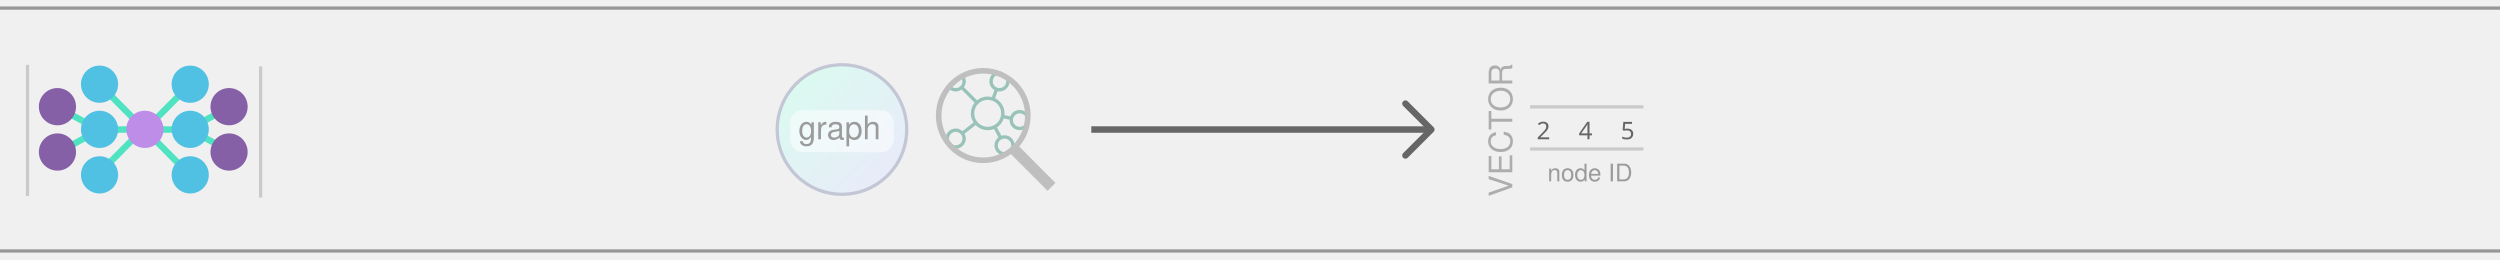
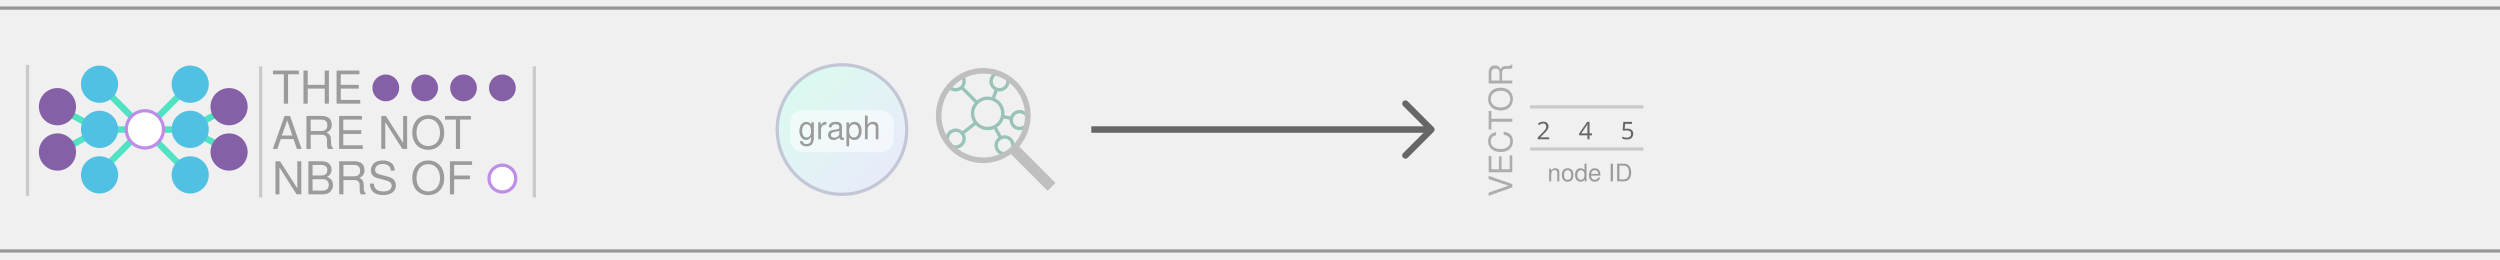
<svg xmlns="http://www.w3.org/2000/svg" xmlns:xlink="http://www.w3.org/1999/xlink" width="772px" height="80px" viewBox="0 0 772 80" version="1.1">
  <defs>
    <rect id="path-1" x="-6" y="2" width="784" height="76" />
    <mask id="mask-2" maskContentUnits="userSpaceOnUse" maskUnits="objectBoundingBox" x="0" y="0" width="784" height="76" fill="white">
      <use xlink:href="#path-1" />
    </mask>
    <linearGradient x1="14.999%" y1="13.838%" x2="87.396%" y2="88.282%" id="linearGradient-3">
      <stop stop-color="#DBFAF0" offset="0%" />
      <stop stop-color="#E8EBF9" offset="97.322%" />
      <stop stop-color="#E8EAF9" offset="100%" />
    </linearGradient>
  </defs>
  <g id="Graph-Functions---inspection" stroke="none" stroke-width="1" fill="none" fill-rule="evenodd">
    <use id="Rectangle" stroke="#979797" mask="url(#mask-2)" stroke-width="2" xlink:href="#path-1" />
    <g id="Group-5-Copy-15" transform="translate(457, 21)">
      <text id="ID-Copy-7" font-family="HelveticaNeue-Light, Helvetica Neue" font-size="7.5" font-weight="300" fill="#9B9B9B">
        <tspan x="20.859" y="35">node ID</tspan>
      </text>
      <g id="Group-5-Copy-2" transform="translate(14, 15)" font-size="7.5" font-family="Menlo-Regular, Menlo" fill="#666666" font-weight="normal">
        <text id="ID-Copy-2">
          <tspan x="3.481" y="7">2</tspan>
        </text>
        <text id="ID-Copy-4">
          <tspan x="16.481" y="7">4</tspan>
        </text>
        <text id="ID-Copy-5">
          <tspan x="29.481" y="7">5</tspan>
        </text>
      </g>
      <text id="VECTOR-Copy-2" transform="translate(6, 20.5) rotate(-90) translate(-6, -20.5) " font-family="HelveticaNeue-Light, Helvetica Neue" font-size="10" font-weight="300" fill="#ADADAD">
        <tspan x="-13.27" y="24.5">VECTOR</tspan>
      </text>
      <path d="M50,12 L16,12" id="Line-Copy-2" stroke="#CACACA" stroke-linecap="square" />
      <path d="M50,25 L16,25" id="Line-Copy-12" stroke="#CACACA" stroke-linecap="square" />
    </g>
    <g id="graph-object" transform="translate(240, 20)">
      <ellipse id="graph-shape" stroke="#C2C6D5" stroke-width="1" fill="url(#linearGradient-3)" fill-rule="evenodd" cx="20" cy="20" rx="20" ry="20" />
      <rect id="graph-text-box" fill-opacity="0.528" fill="#FFFFFF" fill-rule="evenodd" x="4" y="14" width="32" height="13" rx="4" />
      <text id="graph-text" font-family="Helvetica-Light, Helvetica" font-size="10" font-weight="300" fill="#9B9B9B">
        <tspan x="6.5" y="23">graph</tspan>
      </text>
    </g>
    <g id="invert_selection" transform="translate(337, 30)" stroke="#666666">
      <g id="Wireframe-Line-01">
        <g>
          <polyline id="arrowhead" stroke-width="2" stroke-linecap="round" stroke-linejoin="round" points="97 2 105 10 97 18" />
          <path d="M104,10 L0,10" id="Line" stroke-width="2" />
        </g>
      </g>
    </g>
    <g id="small_icon__get_non_nbrs" transform="translate(7, 20)">
      <path d="M22.88,34.269 L37,20" id="small_icon_edge-copy-47" stroke="#50E3C2" stroke-width="2" stroke-linecap="square" />
      <path d="M11,27 L24,20" id="small_icon_edge-copy-46" stroke="#50E3C2" stroke-width="2" stroke-linecap="square" />
      <path d="M51,20 L64,13" id="small_icon_edge-copy-45" stroke="#50E3C2" stroke-width="2" stroke-linecap="square" />
      <path d="M10,20 L23,13" id="small_icon_edge-copy-44" stroke="#50E3C2" stroke-width="2" stroke-linecap="square" transform="translate(16.7389, 16.69301) scale(-1, 1) translate(-16.7389, -16.69301) " />
      <path d="M51,27 L64,20" id="small_icon_edge-copy-43" stroke="#50E3C2" stroke-width="2" stroke-linecap="square" transform="translate(57.7389, 23.69301) scale(-1, 1) translate(-57.7389, -23.69301) " />
      <path d="M27.5,20 L32.978,20" id="small_icon_edge-copy-39" stroke="#50E3C2" stroke-width="2" stroke-linecap="square" transform="translate(30.2389, 20.19301) scale(-1, 1) translate(-30.2389, -20.19301) " />
      <path d="M42.5,20 L47.978,20" id="small_icon_edge-copy-52" stroke="#50E3C2" stroke-width="2" stroke-linecap="square" transform="translate(45.2389, 20.19301) scale(-1, 1) translate(-45.2389, -20.19301) " />
      <path d="M37.88,20.019 L52,5.75" id="small_icon_edge-copy-35" stroke="#50E3C2" stroke-width="2" stroke-linecap="square" />
      <path d="M22.88,20.019 L37,5.75" id="small_icon_edge-copy-33" stroke="#50E3C2" stroke-width="2" stroke-linecap="square" transform="translate(30.2389, 12.94301) scale(-1, 1) translate(-30.2389, -12.94301) " />
      <path d="M36.88,34.019 L51,19.75" id="small_icon_edge-copy-31" stroke="#50E3C2" stroke-width="2" stroke-linecap="square" transform="translate(44.2389, 26.94301) scale(-1, 1) translate(-44.2389, -26.94301) " />
      <ellipse id="small_icon__node-copy-52" fill="#8660A7" cx="10.739" cy="12.943" rx="5.739" ry="5.75" />
      <ellipse id="small_icon__node-copy-51" fill="#8660A7" cx="10.739" cy="26.943" rx="5.739" ry="5.75" />
      <ellipse id="small_icon__node-copy-50" fill="#50C1E3" cx="23.739" cy="19.943" rx="5.739" ry="5.75" />
      <ellipse id="small_icon__node-copy-49" fill="#50C1E3" cx="23.739" cy="6" rx="5.739" ry="5.75" />
      <ellipse id="small_icon__node-copy-48" fill="#50C1E3" cx="23.739" cy="34" rx="5.739" ry="5.75" />
-       <ellipse id="small_icon__node-copy-47" fill="#BD8DE8" cx="37.739" cy="19.943" rx="5.739" ry="5.75" />
+       <ellipse id="small_icon__node-copy-47" stroke="#BD8DE7" fill="#FFFFFF" cx="37.739" cy="19.943" rx="5.739" ry="5.75" />
      <path d="M1.5,0.5 L1.5,40" id="Line-Copy-9" stroke="#CACACA" stroke-linecap="square" />
      <ellipse id="small_icon__node-copy-38" fill="#50C1E3" cx="51.739" cy="19.943" rx="5.739" ry="5.75" />
      <ellipse id="small_icon__node-copy-37" fill="#50C1E3" cx="51.739" cy="6" rx="5.739" ry="5.75" />
      <ellipse id="small_icon__node-copy-36" fill="#50C1E3" cx="51.739" cy="34" rx="5.739" ry="5.75" />
      <ellipse id="small_icon__node-copy-35" fill="#8660A7" cx="63.739" cy="12.943" rx="5.739" ry="5.75" />
      <ellipse id="small_icon__node-copy-34" fill="#8660A7" cx="63.739" cy="26.943" rx="5.739" ry="5.75" />
      <path d="M73.478,1 L73.478,40.5" id="Line-Copy-8" stroke="#CACACA" stroke-linecap="square" />
    </g>
    <g id="Group-2-Copy-38" transform="translate(289, 21)" fill-rule="nonzero">
      <g id="Mind-Map_bfbfbf" transform="translate(3, 1)" fill-opacity="0.435" fill="#288872">
        <path d="M3.522,2.427 C2.753,3.092 3.452,2.524 2.338,3.42 C1.61,3.977 2.589,3.114 0.507,4.82 C1.065,5.674 2.029,6.24 3.12,6.24 C3.793,6.24 4.413,6.02 4.924,5.655 L8.97,9.717 C8.236,10.614 7.8,11.755 7.8,13 C7.8,14.029 8.111,14.987 8.629,15.795 L5.216,18.492 C4.662,17.988 3.925,17.68 3.12,17.68 C1.403,17.68 0,19.083 0,20.8 C0,22.517 1.403,23.92 3.12,23.92 C4.837,23.92 6.24,22.517 6.24,20.8 C6.24,20.256 6.097,19.752 5.85,19.305 L9.279,16.608 C10.225,17.582 11.539,18.2 13,18.2 C13.691,18.2 14.346,18.072 14.95,17.826 L16.315,20.41 C15.569,20.981 15.08,21.873 15.08,22.88 C15.08,24.597 16.483,26 18.2,26 C19.917,26 21.32,24.597 21.32,22.88 C21.32,21.163 19.917,19.76 18.2,19.76 C17.86,19.76 17.532,19.821 17.225,19.922 L15.86,17.339 C16.842,16.69 17.591,15.719 17.956,14.576 L19.76,14.95 C19.758,14.992 19.76,15.037 19.76,15.08 C19.76,16.797 21.163,18.2 22.88,18.2 C24.597,18.2 26,16.797 26,15.08 C26,13.363 24.597,11.96 22.88,11.96 C21.562,11.96 20.427,12.781 19.971,13.943 L18.168,13.553 C18.186,13.373 18.2,13.185 18.2,13 C18.2,10.954 17,9.184 15.275,8.336 L16.071,6.191 C16.254,6.225 16.448,6.24 16.64,6.24 C18.357,6.24 19.76,4.837 19.76,3.12 C19.76,2.985 19.75,2.857 19.73,2.735 C18.899,1.915 18.147,0.827 16.883,0.088 C16.799,0.081 16.725,0 16.64,0 C14.923,0 13.52,1.403 13.52,3.12 C13.52,4.272 14.162,5.277 15.096,5.817 L14.3,7.979 C13.882,7.87 13.451,7.8 13,7.8 C11.754,7.8 10.614,8.236 9.717,8.97 L5.655,4.924 C6.02,4.413 6.24,3.793 6.24,3.12 C6.24,2.201 5.838,1.371 5.2,0.799 C4.126,1.699 4.256,1.906 3.522,2.427 Z M3.625,1.855 C4.004,1.855 2.447,2.769 4.157,1.314 C4.782,1.671 5.2,2.344 5.2,3.12 C5.2,4.275 4.275,5.2 3.12,5.2 C2.22,5.2 1.46,4.638 1.168,3.844 C2.481,2.779 1.545,3.916 1.545,3.661 C2.283,3.176 2.638,2.839 3.625,1.855 Z M16.64,1.04 C17.795,1.04 18.72,1.965 18.72,3.12 C18.72,4.275 17.795,5.2 16.64,5.2 C15.485,5.2 14.56,4.275 14.56,3.12 C14.56,1.965 15.485,1.04 16.64,1.04 Z M13,8.84 C15.305,8.84 17.16,10.698 17.16,13 C17.16,15.305 15.305,17.16 13,17.16 C10.696,17.16 8.84,15.305 8.84,13 C8.84,11.882 9.279,10.87 9.994,10.124 C10.037,10.092 10.076,10.053 10.107,10.01 C10.855,9.286 11.873,8.84 13,8.84 Z M22.88,13 C24.035,13 24.96,13.925 24.96,15.08 C24.96,16.235 24.035,17.16 22.88,17.16 C21.725,17.16 20.8,16.235 20.8,15.08 C20.8,13.925 21.725,13 22.88,13 Z M3.12,18.72 C4.275,18.72 5.2,19.645 5.2,20.8 C5.2,21.955 4.275,22.88 3.12,22.88 C1.965,22.88 1.04,21.955 1.04,20.8 C1.04,19.645 1.965,18.72 3.12,18.72 Z M18.2,20.8 C19.355,20.8 20.28,21.725 20.28,22.88 C20.28,24.035 19.355,24.96 18.2,24.96 C17.045,24.96 16.12,24.035 16.12,22.88 C16.12,22.091 16.551,21.413 17.192,21.06 C17.209,21.055 17.225,21.05 17.241,21.044 C17.248,21.04 17.251,21.031 17.258,21.027 C17.269,21.022 17.279,21.017 17.29,21.011 C17.565,20.878 17.873,20.8 18.2,20.8 Z" id="Shape" />
      </g>
      <g id="Search_bfbfbf" fill="#BFBFBF">
        <path d="M14.628,0 C6.559,0 0,6.584 0,14.682 C0,22.78 6.559,29.364 14.628,29.364 C17.82,29.364 20.772,28.331 23.179,26.584 L34.499,37.919 L36.919,35.49 L25.733,24.236 C27.931,21.667 29.256,18.327 29.256,14.682 C29.256,6.584 22.696,0 14.628,0 Z M14.628,1.727 C21.766,1.727 27.535,7.517 27.535,14.682 C27.535,21.847 21.766,27.636 14.628,27.636 C7.489,27.636 1.721,21.847 1.721,14.682 C1.721,7.517 7.489,1.727 14.628,1.727 Z" id="Shape" />
      </g>
    </g>
+     <ellipse id="small_icon__node-copy-56" fill="#8660A7" cx="119.135" cy="27.143" rx="4.135" ry="4.143" />
+     <ellipse id="small_icon__node-copy-54" fill="#8660A7" cx="131.135" cy="27.143" rx="4.135" ry="4.143" />
+     <ellipse id="small_icon__node-copy-53" fill="#8660A7" cx="143.135" cy="27.143" rx="4.135" ry="4.143" />
+     <ellipse id="small_icon__node-copy-46" fill="#8660A7" cx="155.135" cy="27.143" rx="4.135" ry="4.143" />
+     <ellipse id="small_icon__node-copy-45" stroke="#BD8DE7" fill="#FFFFFF" cx="155.135" cy="55.143" rx="4.135" ry="4.143" />
+     <text id="THE-Copy" font-family="HelveticaNeue, Helvetica Neue" font-size="14" font-weight="normal" fill="#9B9B9B">
+       <tspan x="84" y="32">THE </tspan>
+     </text>
+     <text id="ARE-NOT" font-family="HelveticaNeue, Helvetica Neue" font-size="14" font-weight="normal" fill="#9B9B9B">
+       <tspan x="84" y="46">ARE NOT</tspan>
+     </text>
+     <text id="NBRS-OF" font-family="HelveticaNeue, Helvetica Neue" font-size="14" font-weight="normal" fill="#9B9B9B">
+       <tspan x="84" y="60">NBRS OF</tspan>
+     </text>
+     <path d="M165,21 L165,60.5" id="Line-Copy-36" stroke="#CACACA" stroke-linecap="square" />
  </g>
</svg>
